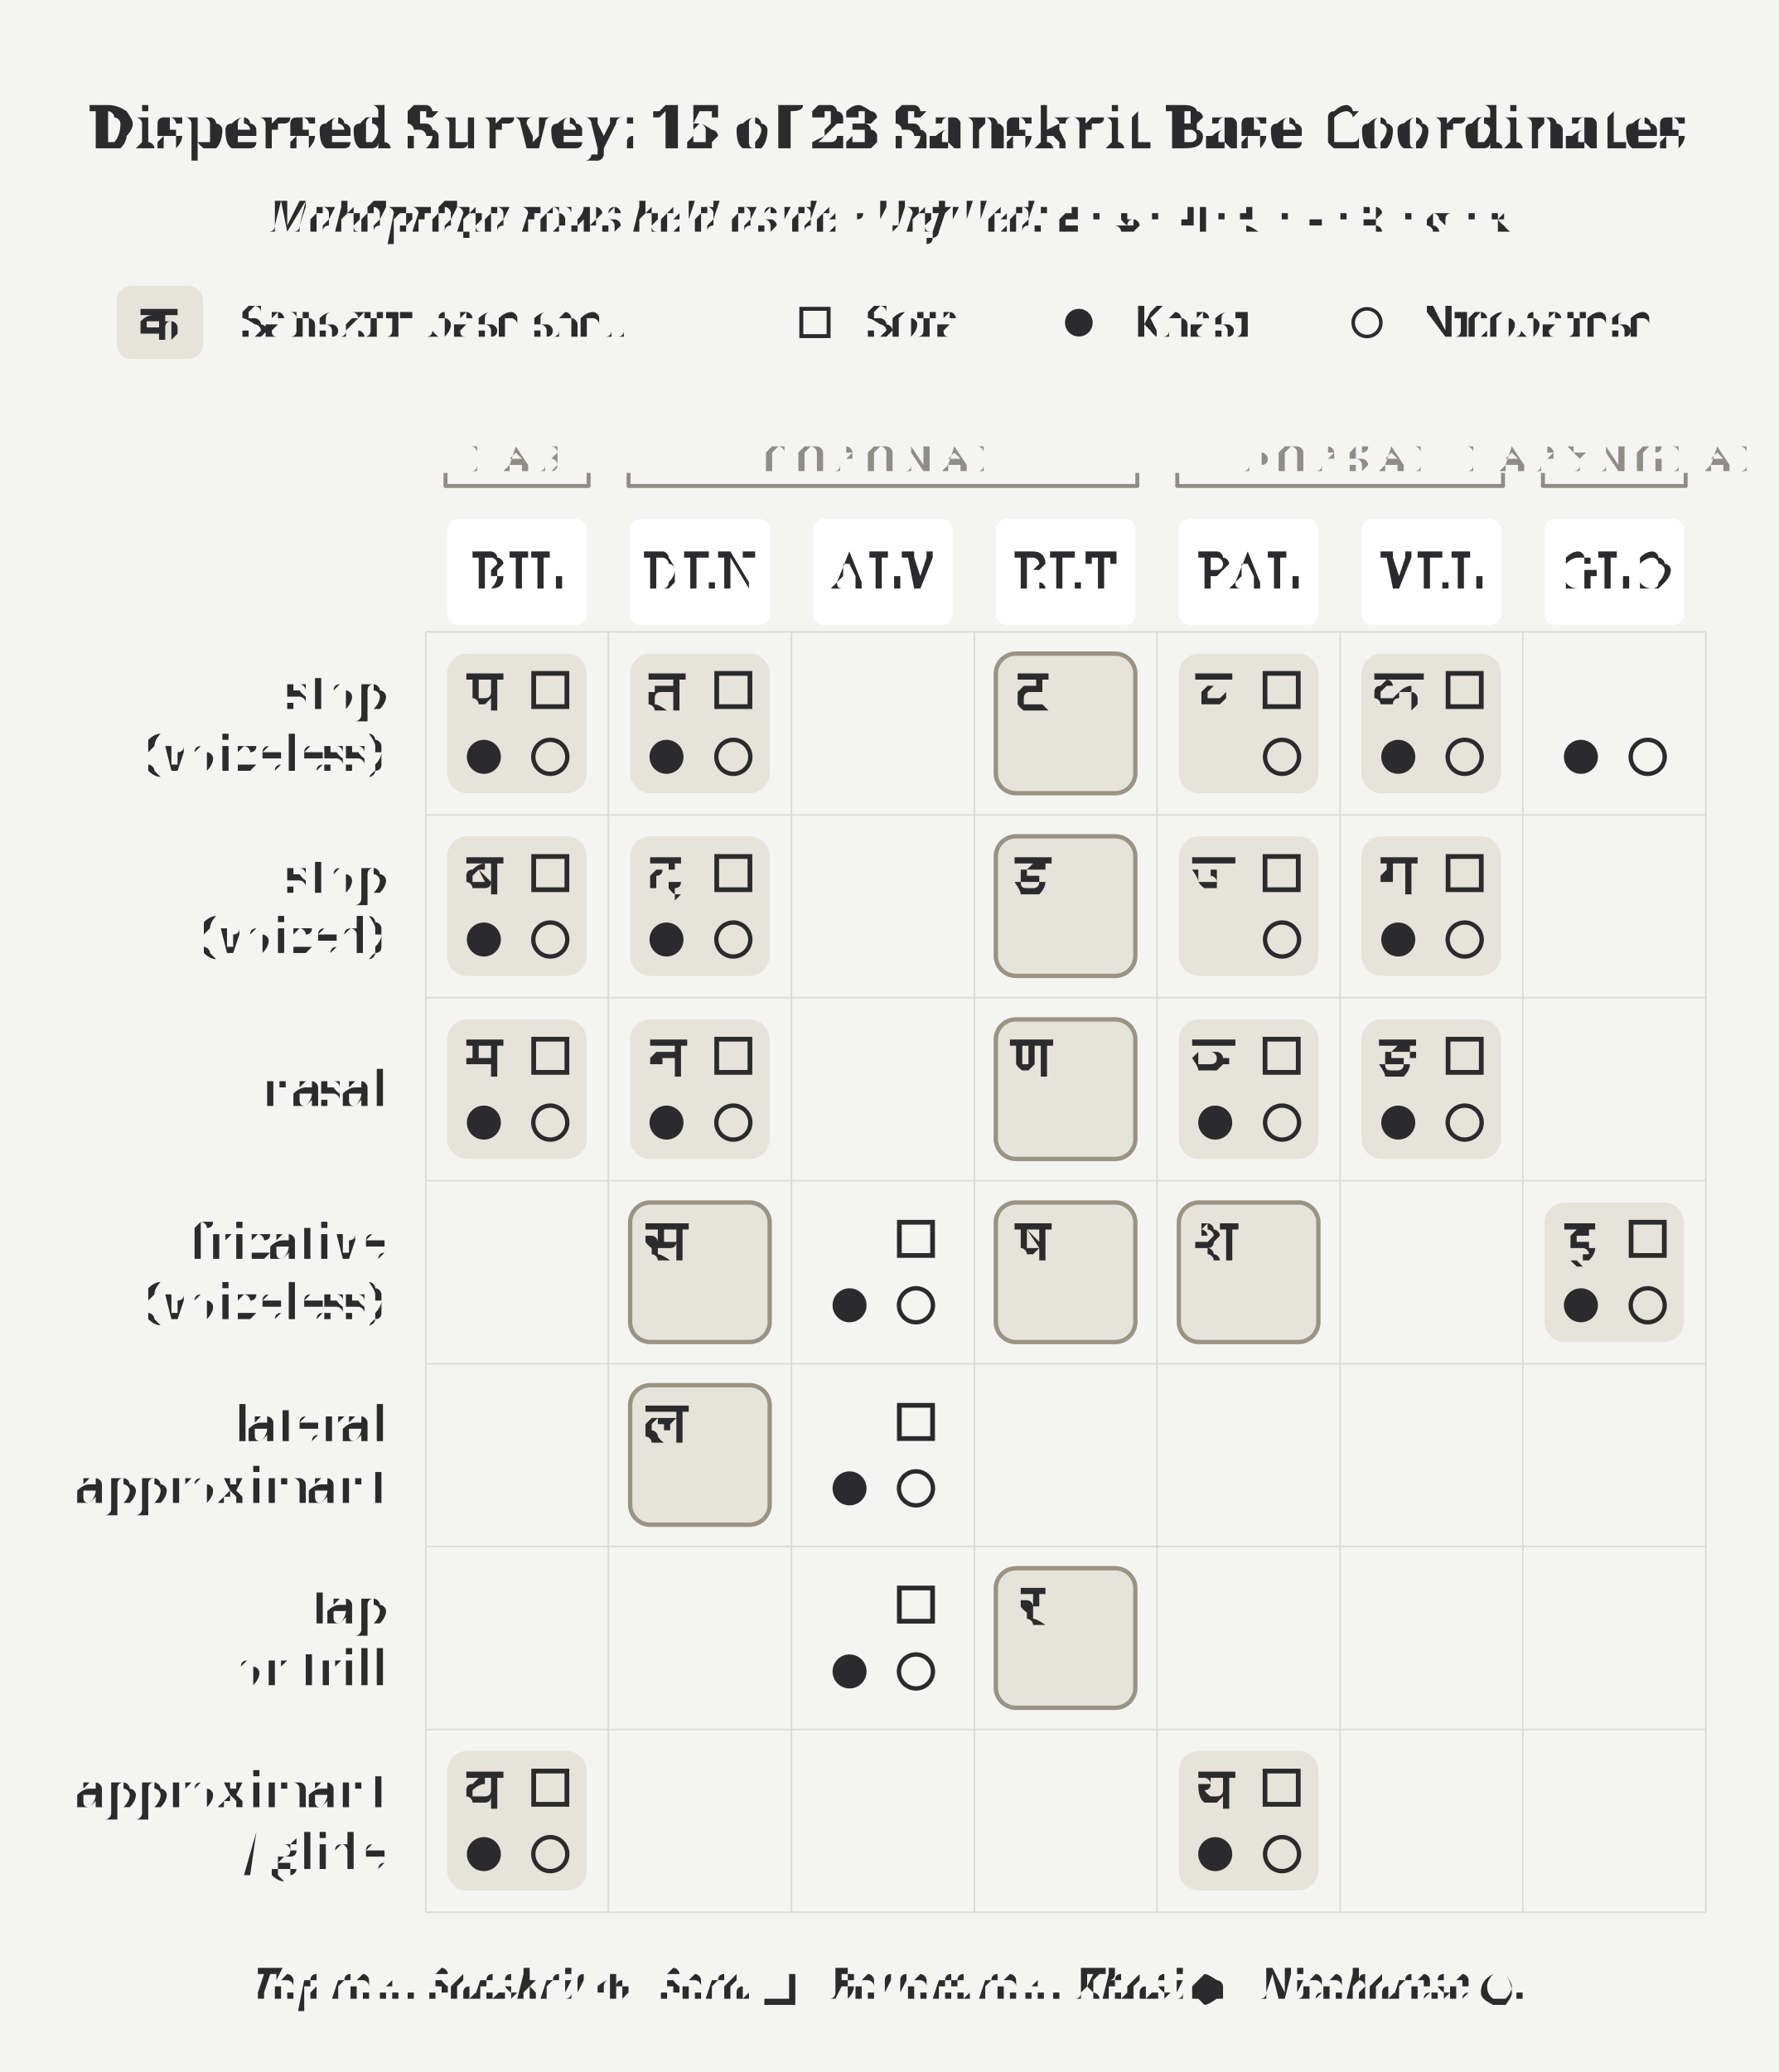
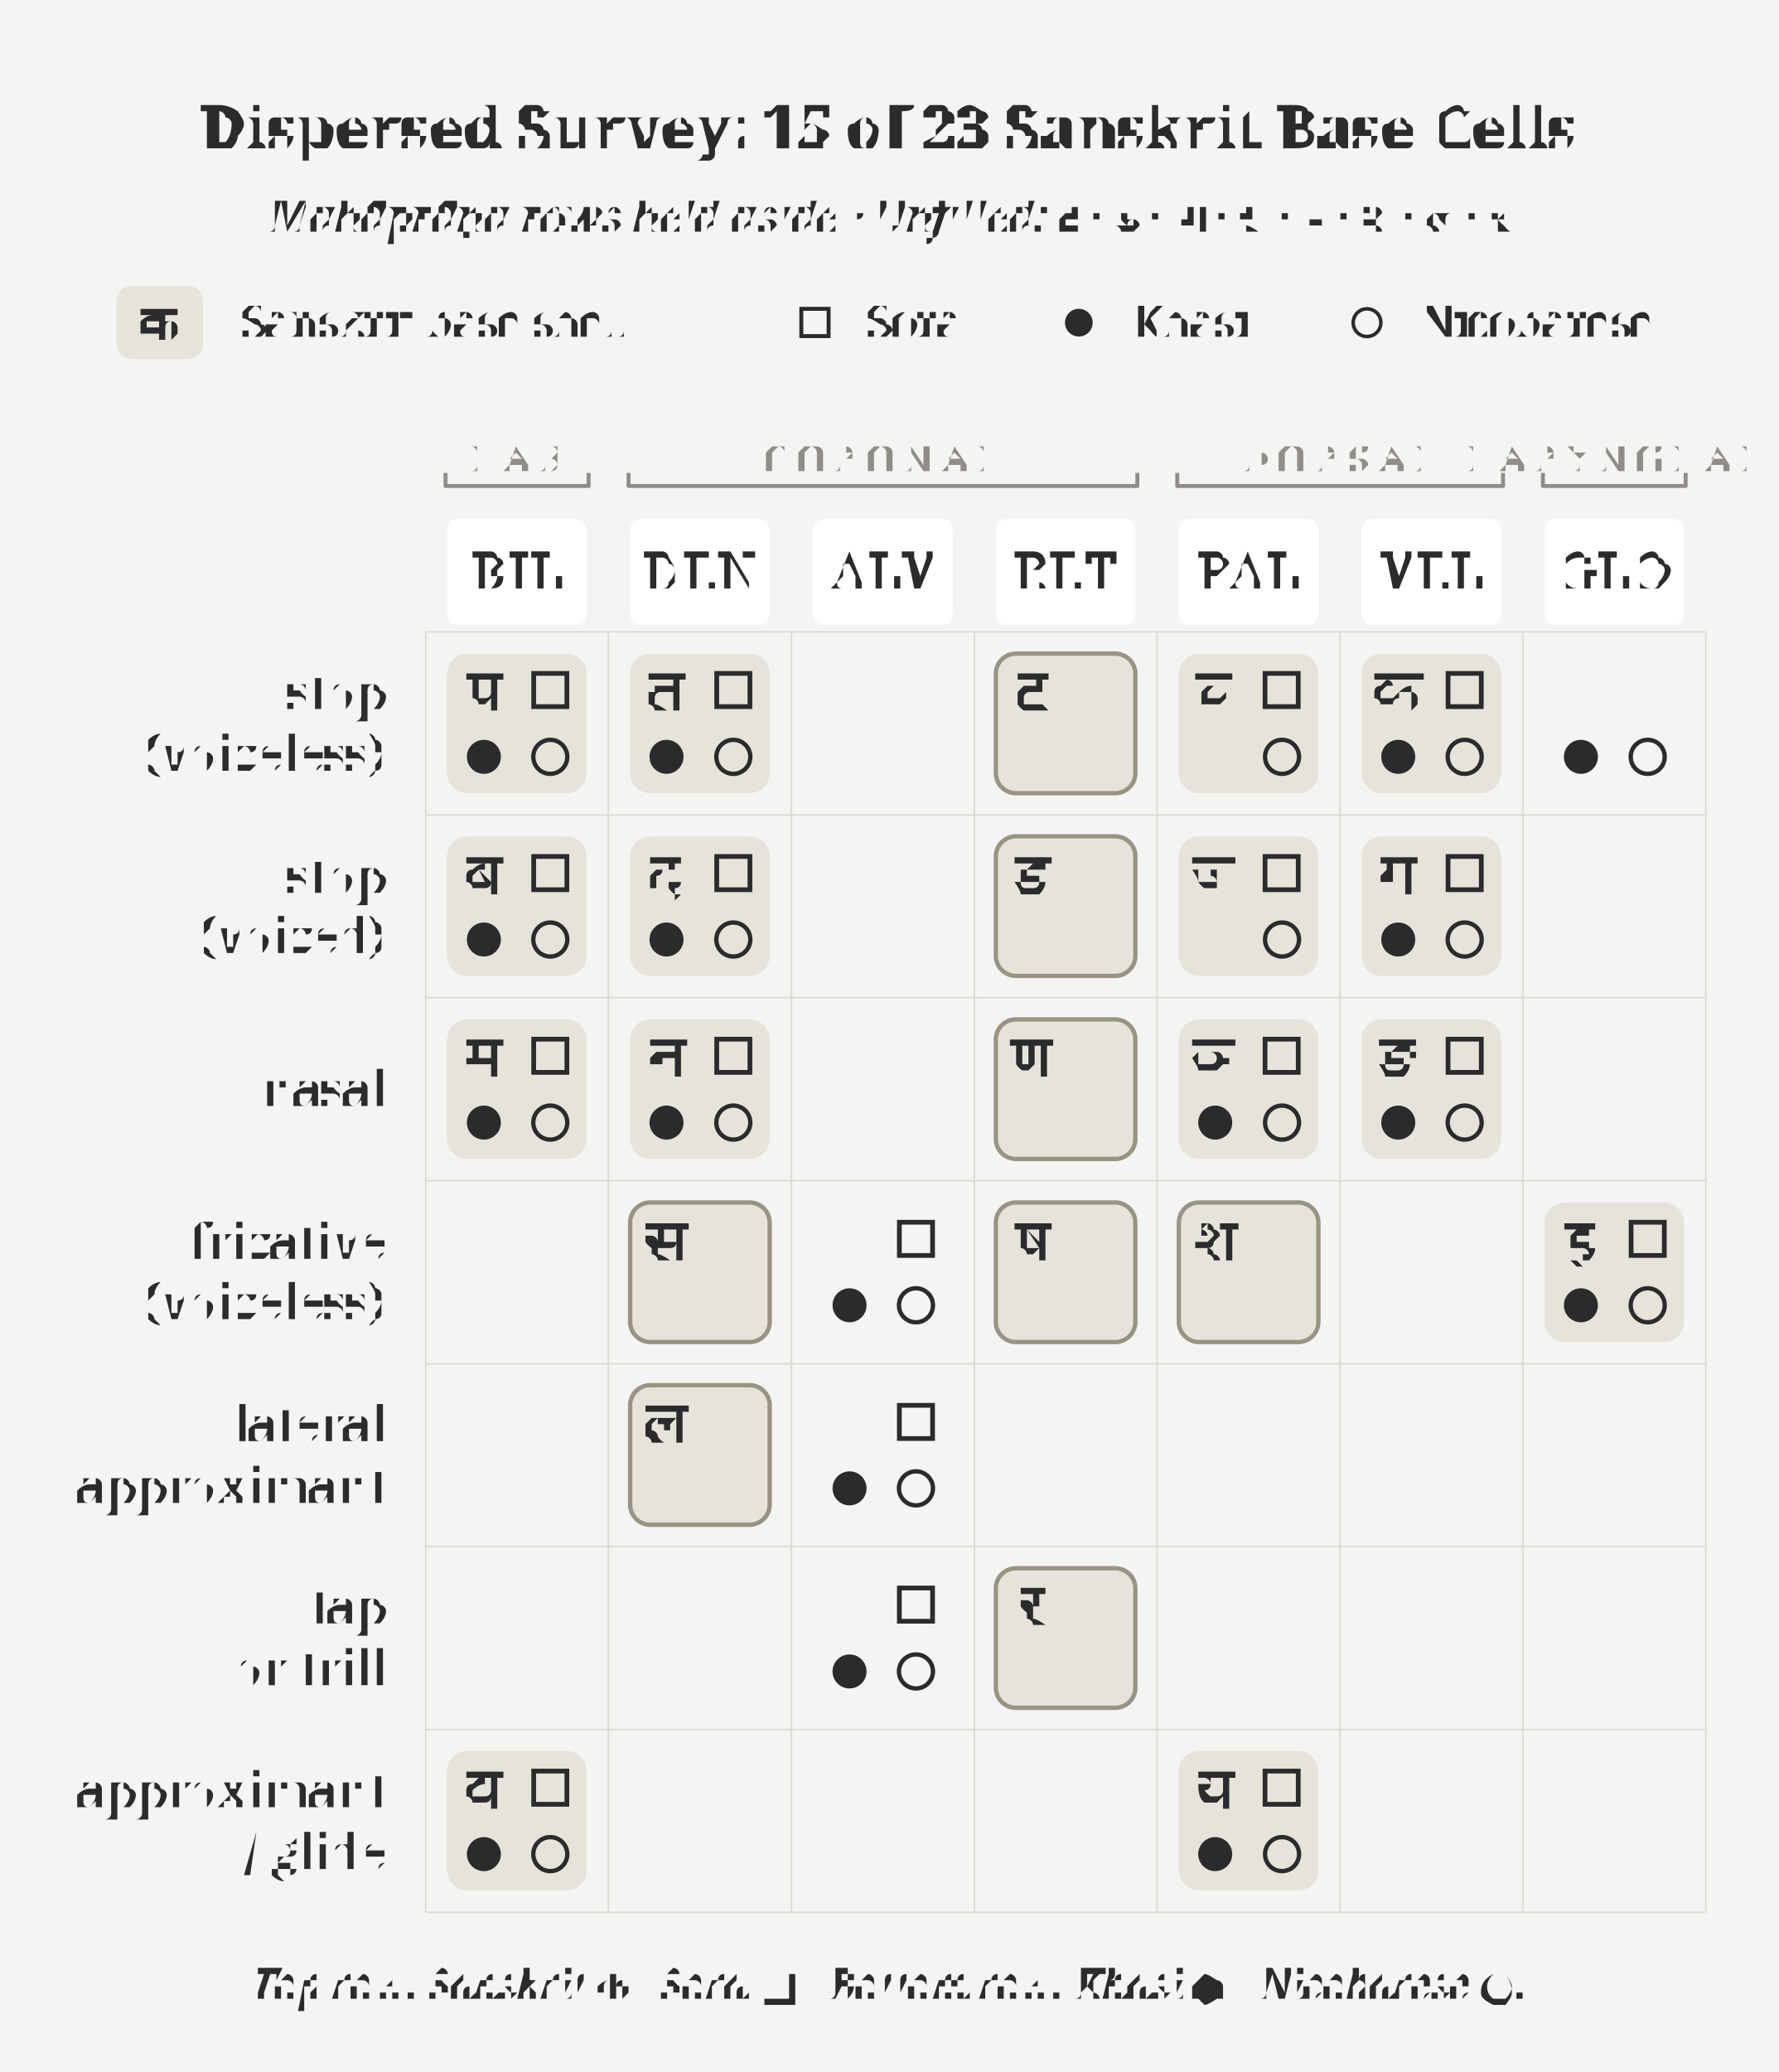
<svg xmlns="http://www.w3.org/2000/svg" width="4.5in" height="5.24in" viewBox="0 0 4.5 5.24">
  <rect x="0" y="0" width="4.5" height="5.24" fill="#f4f4f3" />
-   <text x="2.25" y="0.32" text-anchor="middle" dominant-baseline="middle" font-size="0.151" font-weight="700" fill="#2b2b2d" font-family="'Gentium Book Plus', Charter, 'Charis SIL', Georgia, serif">Dispersed Survey: 15 of 23 Sanskrit Base Coordinates</text>
+   <text x="2.25" y="0.32" text-anchor="middle" dominant-baseline="middle" font-size="0.151" font-weight="700" fill="#2b2b2d" font-family="'Gentium Book Plus', Charter, 'Charis SIL', Georgia, serif">Dispersed Survey: 15 of 23 Sanskrit Base Cells</text>
  <text x="2.25" y="0.547" text-anchor="middle" dominant-baseline="middle" font-size="0.111" font-style="italic" fill="#2b2b2d" font-family="'Gentium Book Plus', Charter, 'Charis SIL', Georgia, serif">Mahāprāṇa rows held aside · Unfilled: <tspan font-style="normal" font-family="'Adobe Devanagari', 'Noto Sans Devanagari', 'Mangal', 'Kohinoor Devanagari', serif">ट · ड · ण · स · ष · श · ल · र</tspan>
  </text>
  <rect x="1.131" y="1.653" width="0.353" height="0.353" rx="0.051" fill="#e6e3db" stroke="none" />
  <rect x="1.131" y="2.115" width="0.353" height="0.353" rx="0.051" fill="#e6e3db" stroke="none" />
  <rect x="1.131" y="2.578" width="0.353" height="0.353" rx="0.051" fill="#e6e3db" stroke="none" />
  <rect x="1.131" y="4.428" width="0.353" height="0.353" rx="0.051" fill="#e6e3db" stroke="none" />
  <rect x="1.594" y="1.653" width="0.353" height="0.353" rx="0.051" fill="#e6e3db" stroke="none" />
  <rect x="1.594" y="2.115" width="0.353" height="0.353" rx="0.051" fill="#e6e3db" stroke="none" />
  <rect x="1.594" y="3.041" width="0.353" height="0.353" rx="0.051" fill="#e6e3db" stroke="#9a9384" stroke-width="0.011" />
  <rect x="1.594" y="2.578" width="0.353" height="0.353" rx="0.051" fill="#e6e3db" stroke="none" />
  <rect x="1.594" y="3.503" width="0.353" height="0.353" rx="0.051" fill="#e6e3db" stroke="#9a9384" stroke-width="0.011" />
  <rect x="2.519" y="1.653" width="0.353" height="0.353" rx="0.051" fill="#e6e3db" stroke="#9a9384" stroke-width="0.011" />
  <rect x="2.519" y="2.115" width="0.353" height="0.353" rx="0.051" fill="#e6e3db" stroke="#9a9384" stroke-width="0.011" />
  <rect x="2.519" y="3.041" width="0.353" height="0.353" rx="0.051" fill="#e6e3db" stroke="#9a9384" stroke-width="0.011" />
  <rect x="2.519" y="2.578" width="0.353" height="0.353" rx="0.051" fill="#e6e3db" stroke="#9a9384" stroke-width="0.011" />
  <rect x="2.519" y="3.966" width="0.353" height="0.353" rx="0.051" fill="#e6e3db" stroke="#9a9384" stroke-width="0.011" />
  <rect x="2.982" y="1.653" width="0.353" height="0.353" rx="0.051" fill="#e6e3db" stroke="none" />
  <rect x="2.982" y="2.115" width="0.353" height="0.353" rx="0.051" fill="#e6e3db" stroke="none" />
  <rect x="2.982" y="3.041" width="0.353" height="0.353" rx="0.051" fill="#e6e3db" stroke="#9a9384" stroke-width="0.011" />
  <rect x="2.982" y="2.578" width="0.353" height="0.353" rx="0.051" fill="#e6e3db" stroke="none" />
  <rect x="2.982" y="4.428" width="0.353" height="0.353" rx="0.051" fill="#e6e3db" stroke="none" />
  <rect x="3.444" y="1.653" width="0.353" height="0.353" rx="0.051" fill="#e6e3db" stroke="none" />
  <rect x="3.444" y="2.115" width="0.353" height="0.353" rx="0.051" fill="#e6e3db" stroke="none" />
  <rect x="3.444" y="2.578" width="0.353" height="0.353" rx="0.051" fill="#e6e3db" stroke="none" />
  <rect x="3.907" y="3.041" width="0.353" height="0.353" rx="0.051" fill="#e6e3db" stroke="none" />
  <rect x="0.295" y="0.723" width="0.219" height="0.185" rx="0.038" fill="#e6e3db" stroke="none" />
  <text x="0.404" y="0.816" text-anchor="middle" dominant-baseline="middle" font-size="0.125" fill="#2b2b2d" font-family="'Adobe Devanagari', 'Noto Sans Devanagari', 'Mangal', 'Kohinoor Devanagari', serif">क</text>
  <text x="0.615" y="0.855" font-size="0.111" fill="#2b2b2d" font-family="'Gentium Book Plus', Charter, 'Charis SIL', Georgia, serif">Sanskrit base shell</text>
  <rect x="2.027" y="0.781" width="0.069" height="0.069" fill="none" stroke="#2b2b2d" stroke-width="0.01" />
  <text x="2.197" y="0.855" font-size="0.111" fill="#2b2b2d" font-family="'Gentium Book Plus', Charter, 'Charis SIL', Georgia, serif">Sora</text>
  <circle cx="2.729" cy="0.816" r="0.035" fill="#2b2b2d" />
  <text x="2.865" y="0.855" font-size="0.111" fill="#2b2b2d" font-family="'Gentium Book Plus', Charter, 'Charis SIL', Georgia, serif">Khasi</text>
  <circle cx="3.458" cy="0.816" r="0.035" fill="none" stroke="#2b2b2d" stroke-width="0.009" />
  <text x="3.594" y="0.855" font-size="0.111" fill="#2b2b2d" font-family="'Gentium Book Plus', Charter, 'Charis SIL', Georgia, serif">Nicobarese</text>
  <path d="M 1.127 1.229 L 1.489 1.229" stroke="#8f8d86" stroke-width="0.01" stroke-linecap="round" />
  <path d="M 1.127 1.229 L 1.127 1.196" stroke="#8f8d86" stroke-width="0.01" />
  <path d="M 1.489 1.229 L 1.489 1.196" stroke="#8f8d86" stroke-width="0.01" />
  <text x="1.308" y="1.159" text-anchor="middle" dominant-baseline="middle" font-size="0.091" letter-spacing="0.025" fill="#8f8d86" font-family="'Gentium Book Plus', Charter, 'Charis SIL', Georgia, serif">LAB</text>
  <path d="M 1.59 1.229 L 2.877 1.229" stroke="#8f8d86" stroke-width="0.01" stroke-linecap="round" />
  <path d="M 1.59 1.229 L 1.59 1.196" stroke="#8f8d86" stroke-width="0.01" />
  <path d="M 2.877 1.229 L 2.877 1.196" stroke="#8f8d86" stroke-width="0.01" />
  <text x="2.233" y="1.159" text-anchor="middle" dominant-baseline="middle" font-size="0.091" letter-spacing="0.025" fill="#8f8d86" font-family="'Gentium Book Plus', Charter, 'Charis SIL', Georgia, serif">CORONAL</text>
  <path d="M 2.978 1.229 L 3.802 1.229" stroke="#8f8d86" stroke-width="0.01" stroke-linecap="round" />
  <path d="M 2.978 1.229 L 2.978 1.196" stroke="#8f8d86" stroke-width="0.01" />
  <path d="M 3.802 1.229 L 3.802 1.196" stroke="#8f8d86" stroke-width="0.01" />
  <text x="3.39" y="1.159" text-anchor="middle" dominant-baseline="middle" font-size="0.091" letter-spacing="0.025" fill="#8f8d86" font-family="'Gentium Book Plus', Charter, 'Charis SIL', Georgia, serif">DORSAL</text>
  <path d="M 3.903 1.229 L 4.264 1.229" stroke="#8f8d86" stroke-width="0.01" stroke-linecap="round" />
  <path d="M 3.903 1.229 L 3.903 1.196" stroke="#8f8d86" stroke-width="0.01" />
  <path d="M 4.264 1.229 L 4.264 1.196" stroke="#8f8d86" stroke-width="0.01" />
  <text x="4.084" y="1.159" text-anchor="middle" dominant-baseline="middle" font-size="0.091" letter-spacing="0.025" fill="#8f8d86" font-family="'Gentium Book Plus', Charter, 'Charis SIL', Georgia, serif">LARYNGEAL</text>
  <rect x="1.131" y="1.312" width="0.353" height="0.269" rx="0.029" fill="#ffffff" stroke="none" />
  <text x="1.308" y="1.447" text-anchor="middle" dominant-baseline="middle" font-size="0.125" letter-spacing="0.01" fill="#2b2b2d" font-family="'Gentium Book Plus', Charter, 'Charis SIL', Georgia, serif">BIL</text>
  <rect x="1.594" y="1.312" width="0.353" height="0.269" rx="0.029" fill="#ffffff" stroke="none" />
  <text x="1.771" y="1.447" text-anchor="middle" dominant-baseline="middle" font-size="0.125" letter-spacing="0.01" fill="#2b2b2d" font-family="'Gentium Book Plus', Charter, 'Charis SIL', Georgia, serif">DEN</text>
  <rect x="2.057" y="1.312" width="0.353" height="0.269" rx="0.029" fill="#ffffff" stroke="none" />
  <text x="2.233" y="1.447" text-anchor="middle" dominant-baseline="middle" font-size="0.125" letter-spacing="0.01" fill="#2b2b2d" font-family="'Gentium Book Plus', Charter, 'Charis SIL', Georgia, serif">ALV</text>
  <rect x="2.519" y="1.312" width="0.353" height="0.269" rx="0.029" fill="#ffffff" stroke="none" />
  <text x="2.696" y="1.447" text-anchor="middle" dominant-baseline="middle" font-size="0.125" letter-spacing="0.01" fill="#2b2b2d" font-family="'Gentium Book Plus', Charter, 'Charis SIL', Georgia, serif">RET</text>
  <rect x="2.982" y="1.312" width="0.353" height="0.269" rx="0.029" fill="#ffffff" stroke="none" />
  <text x="3.158" y="1.447" text-anchor="middle" dominant-baseline="middle" font-size="0.125" letter-spacing="0.01" fill="#2b2b2d" font-family="'Gentium Book Plus', Charter, 'Charis SIL', Georgia, serif">PAL</text>
  <rect x="3.444" y="1.312" width="0.353" height="0.269" rx="0.029" fill="#ffffff" stroke="none" />
  <text x="3.621" y="1.447" text-anchor="middle" dominant-baseline="middle" font-size="0.125" letter-spacing="0.01" fill="#2b2b2d" font-family="'Gentium Book Plus', Charter, 'Charis SIL', Georgia, serif">VEL</text>
  <rect x="3.907" y="1.312" width="0.353" height="0.269" rx="0.029" fill="#ffffff" stroke="none" />
  <text x="4.084" y="1.447" text-anchor="middle" dominant-baseline="middle" font-size="0.125" letter-spacing="0.01" fill="#2b2b2d" font-family="'Gentium Book Plus', Charter, 'Charis SIL', Georgia, serif">GLO</text>
  <line x1="1.077" y1="1.598" x2="1.077" y2="4.836" stroke="#dcdad4" stroke-width="0.004" />
  <line x1="1.539" y1="1.598" x2="1.539" y2="4.836" stroke="#dcdad4" stroke-width="0.004" />
  <line x1="2.002" y1="1.598" x2="2.002" y2="4.836" stroke="#dcdad4" stroke-width="0.004" />
  <line x1="2.465" y1="1.598" x2="2.465" y2="4.836" stroke="#dcdad4" stroke-width="0.004" />
  <line x1="2.927" y1="1.598" x2="2.927" y2="4.836" stroke="#dcdad4" stroke-width="0.004" />
  <line x1="3.39" y1="1.598" x2="3.39" y2="4.836" stroke="#dcdad4" stroke-width="0.004" />
  <line x1="3.852" y1="1.598" x2="3.852" y2="4.836" stroke="#dcdad4" stroke-width="0.004" />
  <line x1="4.315" y1="1.598" x2="4.315" y2="4.836" stroke="#dcdad4" stroke-width="0.004" />
  <line x1="1.077" y1="1.598" x2="4.315" y2="1.598" stroke="#dcdad4" stroke-width="0.004" />
  <line x1="1.077" y1="2.061" x2="4.315" y2="2.061" stroke="#dcdad4" stroke-width="0.004" />
  <line x1="1.077" y1="2.523" x2="4.315" y2="2.523" stroke="#dcdad4" stroke-width="0.004" />
  <line x1="1.077" y1="2.986" x2="4.315" y2="2.986" stroke="#dcdad4" stroke-width="0.004" />
  <line x1="1.077" y1="3.449" x2="4.315" y2="3.449" stroke="#dcdad4" stroke-width="0.004" />
  <line x1="1.077" y1="3.911" x2="4.315" y2="3.911" stroke="#dcdad4" stroke-width="0.004" />
  <line x1="1.077" y1="4.374" x2="4.315" y2="4.374" stroke="#dcdad4" stroke-width="0.004" />
  <line x1="1.077" y1="4.836" x2="4.315" y2="4.836" stroke="#dcdad4" stroke-width="0.004" />
  <text x="0.976" y="1.752" text-anchor="end" dominant-baseline="middle" font-size="0.125" fill="#2b2b2d" font-family="'Gentium Book Plus', Charter, 'Charis SIL', Georgia, serif">stop</text>
  <text x="0.976" y="1.907" text-anchor="end" dominant-baseline="middle" font-size="0.125" fill="#2b2b2d" font-family="'Gentium Book Plus', Charter, 'Charis SIL', Georgia, serif">(voiceless)</text>
  <text x="0.976" y="2.215" text-anchor="end" dominant-baseline="middle" font-size="0.125" fill="#2b2b2d" font-family="'Gentium Book Plus', Charter, 'Charis SIL', Georgia, serif">stop</text>
  <text x="0.976" y="2.369" text-anchor="end" dominant-baseline="middle" font-size="0.125" fill="#2b2b2d" font-family="'Gentium Book Plus', Charter, 'Charis SIL', Georgia, serif">(voiced)</text>
  <text x="0.976" y="2.755" text-anchor="end" dominant-baseline="middle" font-size="0.125" fill="#2b2b2d" font-family="'Gentium Book Plus', Charter, 'Charis SIL', Georgia, serif">nasal</text>
  <text x="0.976" y="3.14" text-anchor="end" dominant-baseline="middle" font-size="0.125" fill="#2b2b2d" font-family="'Gentium Book Plus', Charter, 'Charis SIL', Georgia, serif">fricative</text>
  <text x="0.976" y="3.295" text-anchor="end" dominant-baseline="middle" font-size="0.125" fill="#2b2b2d" font-family="'Gentium Book Plus', Charter, 'Charis SIL', Georgia, serif">(voiceless)</text>
  <text x="0.976" y="3.603" text-anchor="end" dominant-baseline="middle" font-size="0.125" fill="#2b2b2d" font-family="'Gentium Book Plus', Charter, 'Charis SIL', Georgia, serif">lateral</text>
  <text x="0.976" y="3.757" text-anchor="end" dominant-baseline="middle" font-size="0.125" fill="#2b2b2d" font-family="'Gentium Book Plus', Charter, 'Charis SIL', Georgia, serif">approximant</text>
  <text x="0.976" y="4.065" text-anchor="end" dominant-baseline="middle" font-size="0.125" fill="#2b2b2d" font-family="'Gentium Book Plus', Charter, 'Charis SIL', Georgia, serif">tap</text>
  <text x="0.976" y="4.22" text-anchor="end" dominant-baseline="middle" font-size="0.125" fill="#2b2b2d" font-family="'Gentium Book Plus', Charter, 'Charis SIL', Georgia, serif">or trill</text>
  <text x="0.976" y="4.528" text-anchor="end" dominant-baseline="middle" font-size="0.125" fill="#2b2b2d" font-family="'Gentium Book Plus', Charter, 'Charis SIL', Georgia, serif">approximant</text>
  <text x="0.976" y="4.683" text-anchor="end" dominant-baseline="middle" font-size="0.125" fill="#2b2b2d" font-family="'Gentium Book Plus', Charter, 'Charis SIL', Georgia, serif">/ glide</text>
  <circle cx="1.224" cy="1.914" r="0.043" fill="#2b2b2d" />
  <circle cx="1.224" cy="2.376" r="0.043" fill="#2b2b2d" />
  <circle cx="1.224" cy="2.839" r="0.043" fill="#2b2b2d" />
  <circle cx="1.224" cy="4.689" r="0.043" fill="#2b2b2d" />
  <circle cx="1.686" cy="1.914" r="0.043" fill="#2b2b2d" />
  <circle cx="1.686" cy="2.376" r="0.043" fill="#2b2b2d" />
  <circle cx="1.686" cy="2.839" r="0.043" fill="#2b2b2d" />
  <circle cx="2.149" cy="3.301" r="0.043" fill="#2b2b2d" />
  <circle cx="2.149" cy="3.764" r="0.043" fill="#2b2b2d" />
  <circle cx="2.149" cy="4.227" r="0.043" fill="#2b2b2d" />
  <circle cx="3.074" cy="2.839" r="0.043" fill="#2b2b2d" />
  <circle cx="3.074" cy="4.689" r="0.043" fill="#2b2b2d" />
  <circle cx="3.537" cy="1.914" r="0.043" fill="#2b2b2d" />
  <circle cx="3.537" cy="2.376" r="0.043" fill="#2b2b2d" />
  <circle cx="3.537" cy="2.839" r="0.043" fill="#2b2b2d" />
  <circle cx="3.999" cy="1.914" r="0.043" fill="#2b2b2d" />
  <circle cx="3.999" cy="3.301" r="0.043" fill="#2b2b2d" />
  <circle cx="1.392" cy="1.914" r="0.043" fill="none" stroke="#2b2b2d" stroke-width="0.011" />
  <circle cx="1.392" cy="2.376" r="0.043" fill="none" stroke="#2b2b2d" stroke-width="0.011" />
  <circle cx="1.392" cy="2.839" r="0.043" fill="none" stroke="#2b2b2d" stroke-width="0.011" />
  <circle cx="1.392" cy="4.689" r="0.043" fill="none" stroke="#2b2b2d" stroke-width="0.011" />
  <circle cx="1.855" cy="1.914" r="0.043" fill="none" stroke="#2b2b2d" stroke-width="0.011" />
  <circle cx="1.855" cy="2.376" r="0.043" fill="none" stroke="#2b2b2d" stroke-width="0.011" />
  <circle cx="1.855" cy="2.839" r="0.043" fill="none" stroke="#2b2b2d" stroke-width="0.011" />
  <circle cx="2.317" cy="3.301" r="0.043" fill="none" stroke="#2b2b2d" stroke-width="0.011" />
  <circle cx="2.317" cy="3.764" r="0.043" fill="none" stroke="#2b2b2d" stroke-width="0.011" />
  <circle cx="2.317" cy="4.227" r="0.043" fill="none" stroke="#2b2b2d" stroke-width="0.011" />
  <circle cx="3.243" cy="1.914" r="0.043" fill="none" stroke="#2b2b2d" stroke-width="0.011" />
  <circle cx="3.243" cy="2.376" r="0.043" fill="none" stroke="#2b2b2d" stroke-width="0.011" />
  <circle cx="3.243" cy="2.839" r="0.043" fill="none" stroke="#2b2b2d" stroke-width="0.011" />
  <circle cx="3.243" cy="4.689" r="0.043" fill="none" stroke="#2b2b2d" stroke-width="0.011" />
  <circle cx="3.705" cy="1.914" r="0.043" fill="none" stroke="#2b2b2d" stroke-width="0.011" />
  <circle cx="3.705" cy="2.376" r="0.043" fill="none" stroke="#2b2b2d" stroke-width="0.011" />
  <circle cx="3.705" cy="2.839" r="0.043" fill="none" stroke="#2b2b2d" stroke-width="0.011" />
  <circle cx="4.168" cy="1.914" r="0.043" fill="none" stroke="#2b2b2d" stroke-width="0.011" />
  <circle cx="4.168" cy="3.301" r="0.043" fill="none" stroke="#2b2b2d" stroke-width="0.011" />
  <rect x="1.35" y="1.703" width="0.084" height="0.084" fill="none" stroke="#2b2b2d" stroke-width="0.012" />
  <rect x="1.35" y="2.166" width="0.084" height="0.084" fill="none" stroke="#2b2b2d" stroke-width="0.012" />
  <rect x="1.35" y="2.628" width="0.084" height="0.084" fill="none" stroke="#2b2b2d" stroke-width="0.012" />
  <rect x="1.35" y="4.479" width="0.084" height="0.084" fill="none" stroke="#2b2b2d" stroke-width="0.012" />
  <rect x="1.813" y="1.703" width="0.084" height="0.084" fill="none" stroke="#2b2b2d" stroke-width="0.012" />
  <rect x="1.813" y="2.166" width="0.084" height="0.084" fill="none" stroke="#2b2b2d" stroke-width="0.012" />
  <rect x="1.813" y="2.628" width="0.084" height="0.084" fill="none" stroke="#2b2b2d" stroke-width="0.012" />
  <rect x="2.275" y="3.091" width="0.084" height="0.084" fill="none" stroke="#2b2b2d" stroke-width="0.012" />
  <rect x="2.275" y="3.554" width="0.084" height="0.084" fill="none" stroke="#2b2b2d" stroke-width="0.012" />
  <rect x="2.275" y="4.016" width="0.084" height="0.084" fill="none" stroke="#2b2b2d" stroke-width="0.012" />
  <rect x="3.2" y="1.703" width="0.084" height="0.084" fill="none" stroke="#2b2b2d" stroke-width="0.012" />
  <rect x="3.2" y="2.166" width="0.084" height="0.084" fill="none" stroke="#2b2b2d" stroke-width="0.012" />
  <rect x="3.2" y="2.628" width="0.084" height="0.084" fill="none" stroke="#2b2b2d" stroke-width="0.012" />
  <rect x="3.2" y="4.479" width="0.084" height="0.084" fill="none" stroke="#2b2b2d" stroke-width="0.012" />
  <rect x="3.663" y="1.703" width="0.084" height="0.084" fill="none" stroke="#2b2b2d" stroke-width="0.012" />
  <rect x="3.663" y="2.166" width="0.084" height="0.084" fill="none" stroke="#2b2b2d" stroke-width="0.012" />
  <rect x="3.663" y="2.628" width="0.084" height="0.084" fill="none" stroke="#2b2b2d" stroke-width="0.012" />
  <rect x="4.126" y="3.091" width="0.084" height="0.084" fill="none" stroke="#2b2b2d" stroke-width="0.012" />
  <text x="1.224" y="1.745" text-anchor="middle" dominant-baseline="middle" font-size="0.153" fill="#2b2b2d" font-family="'Adobe Devanagari', 'Noto Sans Devanagari', 'Mangal', 'Kohinoor Devanagari', serif">प</text>
  <text x="1.224" y="2.208" text-anchor="middle" dominant-baseline="middle" font-size="0.153" fill="#2b2b2d" font-family="'Adobe Devanagari', 'Noto Sans Devanagari', 'Mangal', 'Kohinoor Devanagari', serif">ब</text>
  <text x="1.224" y="2.671" text-anchor="middle" dominant-baseline="middle" font-size="0.153" fill="#2b2b2d" font-family="'Adobe Devanagari', 'Noto Sans Devanagari', 'Mangal', 'Kohinoor Devanagari', serif">म</text>
  <text x="1.224" y="4.521" text-anchor="middle" dominant-baseline="middle" font-size="0.153" fill="#2b2b2d" font-family="'Adobe Devanagari', 'Noto Sans Devanagari', 'Mangal', 'Kohinoor Devanagari', serif">व</text>
  <text x="1.686" y="1.745" text-anchor="middle" dominant-baseline="middle" font-size="0.153" fill="#2b2b2d" font-family="'Adobe Devanagari', 'Noto Sans Devanagari', 'Mangal', 'Kohinoor Devanagari', serif">त</text>
  <text x="1.686" y="2.208" text-anchor="middle" dominant-baseline="middle" font-size="0.153" fill="#2b2b2d" font-family="'Adobe Devanagari', 'Noto Sans Devanagari', 'Mangal', 'Kohinoor Devanagari', serif">द</text>
  <text x="1.686" y="3.133" text-anchor="middle" dominant-baseline="middle" font-size="0.153" fill="#2b2b2d" font-family="'Adobe Devanagari', 'Noto Sans Devanagari', 'Mangal', 'Kohinoor Devanagari', serif">स</text>
  <text x="1.686" y="2.671" text-anchor="middle" dominant-baseline="middle" font-size="0.153" fill="#2b2b2d" font-family="'Adobe Devanagari', 'Noto Sans Devanagari', 'Mangal', 'Kohinoor Devanagari', serif">न</text>
  <text x="1.686" y="3.596" text-anchor="middle" dominant-baseline="middle" font-size="0.153" fill="#2b2b2d" font-family="'Adobe Devanagari', 'Noto Sans Devanagari', 'Mangal', 'Kohinoor Devanagari', serif">ल</text>
  <text x="2.612" y="1.745" text-anchor="middle" dominant-baseline="middle" font-size="0.153" fill="#2b2b2d" font-family="'Adobe Devanagari', 'Noto Sans Devanagari', 'Mangal', 'Kohinoor Devanagari', serif">ट</text>
  <text x="2.612" y="2.208" text-anchor="middle" dominant-baseline="middle" font-size="0.153" fill="#2b2b2d" font-family="'Adobe Devanagari', 'Noto Sans Devanagari', 'Mangal', 'Kohinoor Devanagari', serif">ड</text>
  <text x="2.612" y="3.133" text-anchor="middle" dominant-baseline="middle" font-size="0.153" fill="#2b2b2d" font-family="'Adobe Devanagari', 'Noto Sans Devanagari', 'Mangal', 'Kohinoor Devanagari', serif">ष</text>
  <text x="2.612" y="2.671" text-anchor="middle" dominant-baseline="middle" font-size="0.153" fill="#2b2b2d" font-family="'Adobe Devanagari', 'Noto Sans Devanagari', 'Mangal', 'Kohinoor Devanagari', serif">ण</text>
  <text x="2.612" y="4.058" text-anchor="middle" dominant-baseline="middle" font-size="0.153" fill="#2b2b2d" font-family="'Adobe Devanagari', 'Noto Sans Devanagari', 'Mangal', 'Kohinoor Devanagari', serif">र</text>
  <text x="3.074" y="1.745" text-anchor="middle" dominant-baseline="middle" font-size="0.153" fill="#2b2b2d" font-family="'Adobe Devanagari', 'Noto Sans Devanagari', 'Mangal', 'Kohinoor Devanagari', serif">च</text>
  <text x="3.074" y="2.208" text-anchor="middle" dominant-baseline="middle" font-size="0.153" fill="#2b2b2d" font-family="'Adobe Devanagari', 'Noto Sans Devanagari', 'Mangal', 'Kohinoor Devanagari', serif">ज</text>
  <text x="3.074" y="3.133" text-anchor="middle" dominant-baseline="middle" font-size="0.153" fill="#2b2b2d" font-family="'Adobe Devanagari', 'Noto Sans Devanagari', 'Mangal', 'Kohinoor Devanagari', serif">श</text>
  <text x="3.074" y="2.671" text-anchor="middle" dominant-baseline="middle" font-size="0.153" fill="#2b2b2d" font-family="'Adobe Devanagari', 'Noto Sans Devanagari', 'Mangal', 'Kohinoor Devanagari', serif">ञ</text>
  <text x="3.074" y="4.521" text-anchor="middle" dominant-baseline="middle" font-size="0.153" fill="#2b2b2d" font-family="'Adobe Devanagari', 'Noto Sans Devanagari', 'Mangal', 'Kohinoor Devanagari', serif">य</text>
  <text x="3.537" y="1.745" text-anchor="middle" dominant-baseline="middle" font-size="0.153" fill="#2b2b2d" font-family="'Adobe Devanagari', 'Noto Sans Devanagari', 'Mangal', 'Kohinoor Devanagari', serif">क</text>
  <text x="3.537" y="2.208" text-anchor="middle" dominant-baseline="middle" font-size="0.153" fill="#2b2b2d" font-family="'Adobe Devanagari', 'Noto Sans Devanagari', 'Mangal', 'Kohinoor Devanagari', serif">ग</text>
  <text x="3.537" y="2.671" text-anchor="middle" dominant-baseline="middle" font-size="0.153" fill="#2b2b2d" font-family="'Adobe Devanagari', 'Noto Sans Devanagari', 'Mangal', 'Kohinoor Devanagari', serif">ङ</text>
  <text x="3.999" y="3.133" text-anchor="middle" dominant-baseline="middle" font-size="0.153" fill="#2b2b2d" font-family="'Adobe Devanagari', 'Noto Sans Devanagari', 'Mangal', 'Kohinoor Devanagari', serif">ह</text>
  <text x="2.25" y="5.055" text-anchor="middle" font-size="0.103" font-style="italic" fill="#2b2b2d" font-family="'Gentium Book Plus', Charter, 'Charis SIL', Georgia, serif">Top row: Sanskrit <tspan font-style="normal" font-family="'Adobe Devanagari', 'Noto Sans Devanagari', 'Mangal', 'Kohinoor Devanagari', serif">क</tspan> · Sora □  ·  Bottom row: Khasi ● · Nicobarese ○.</text>
</svg>
